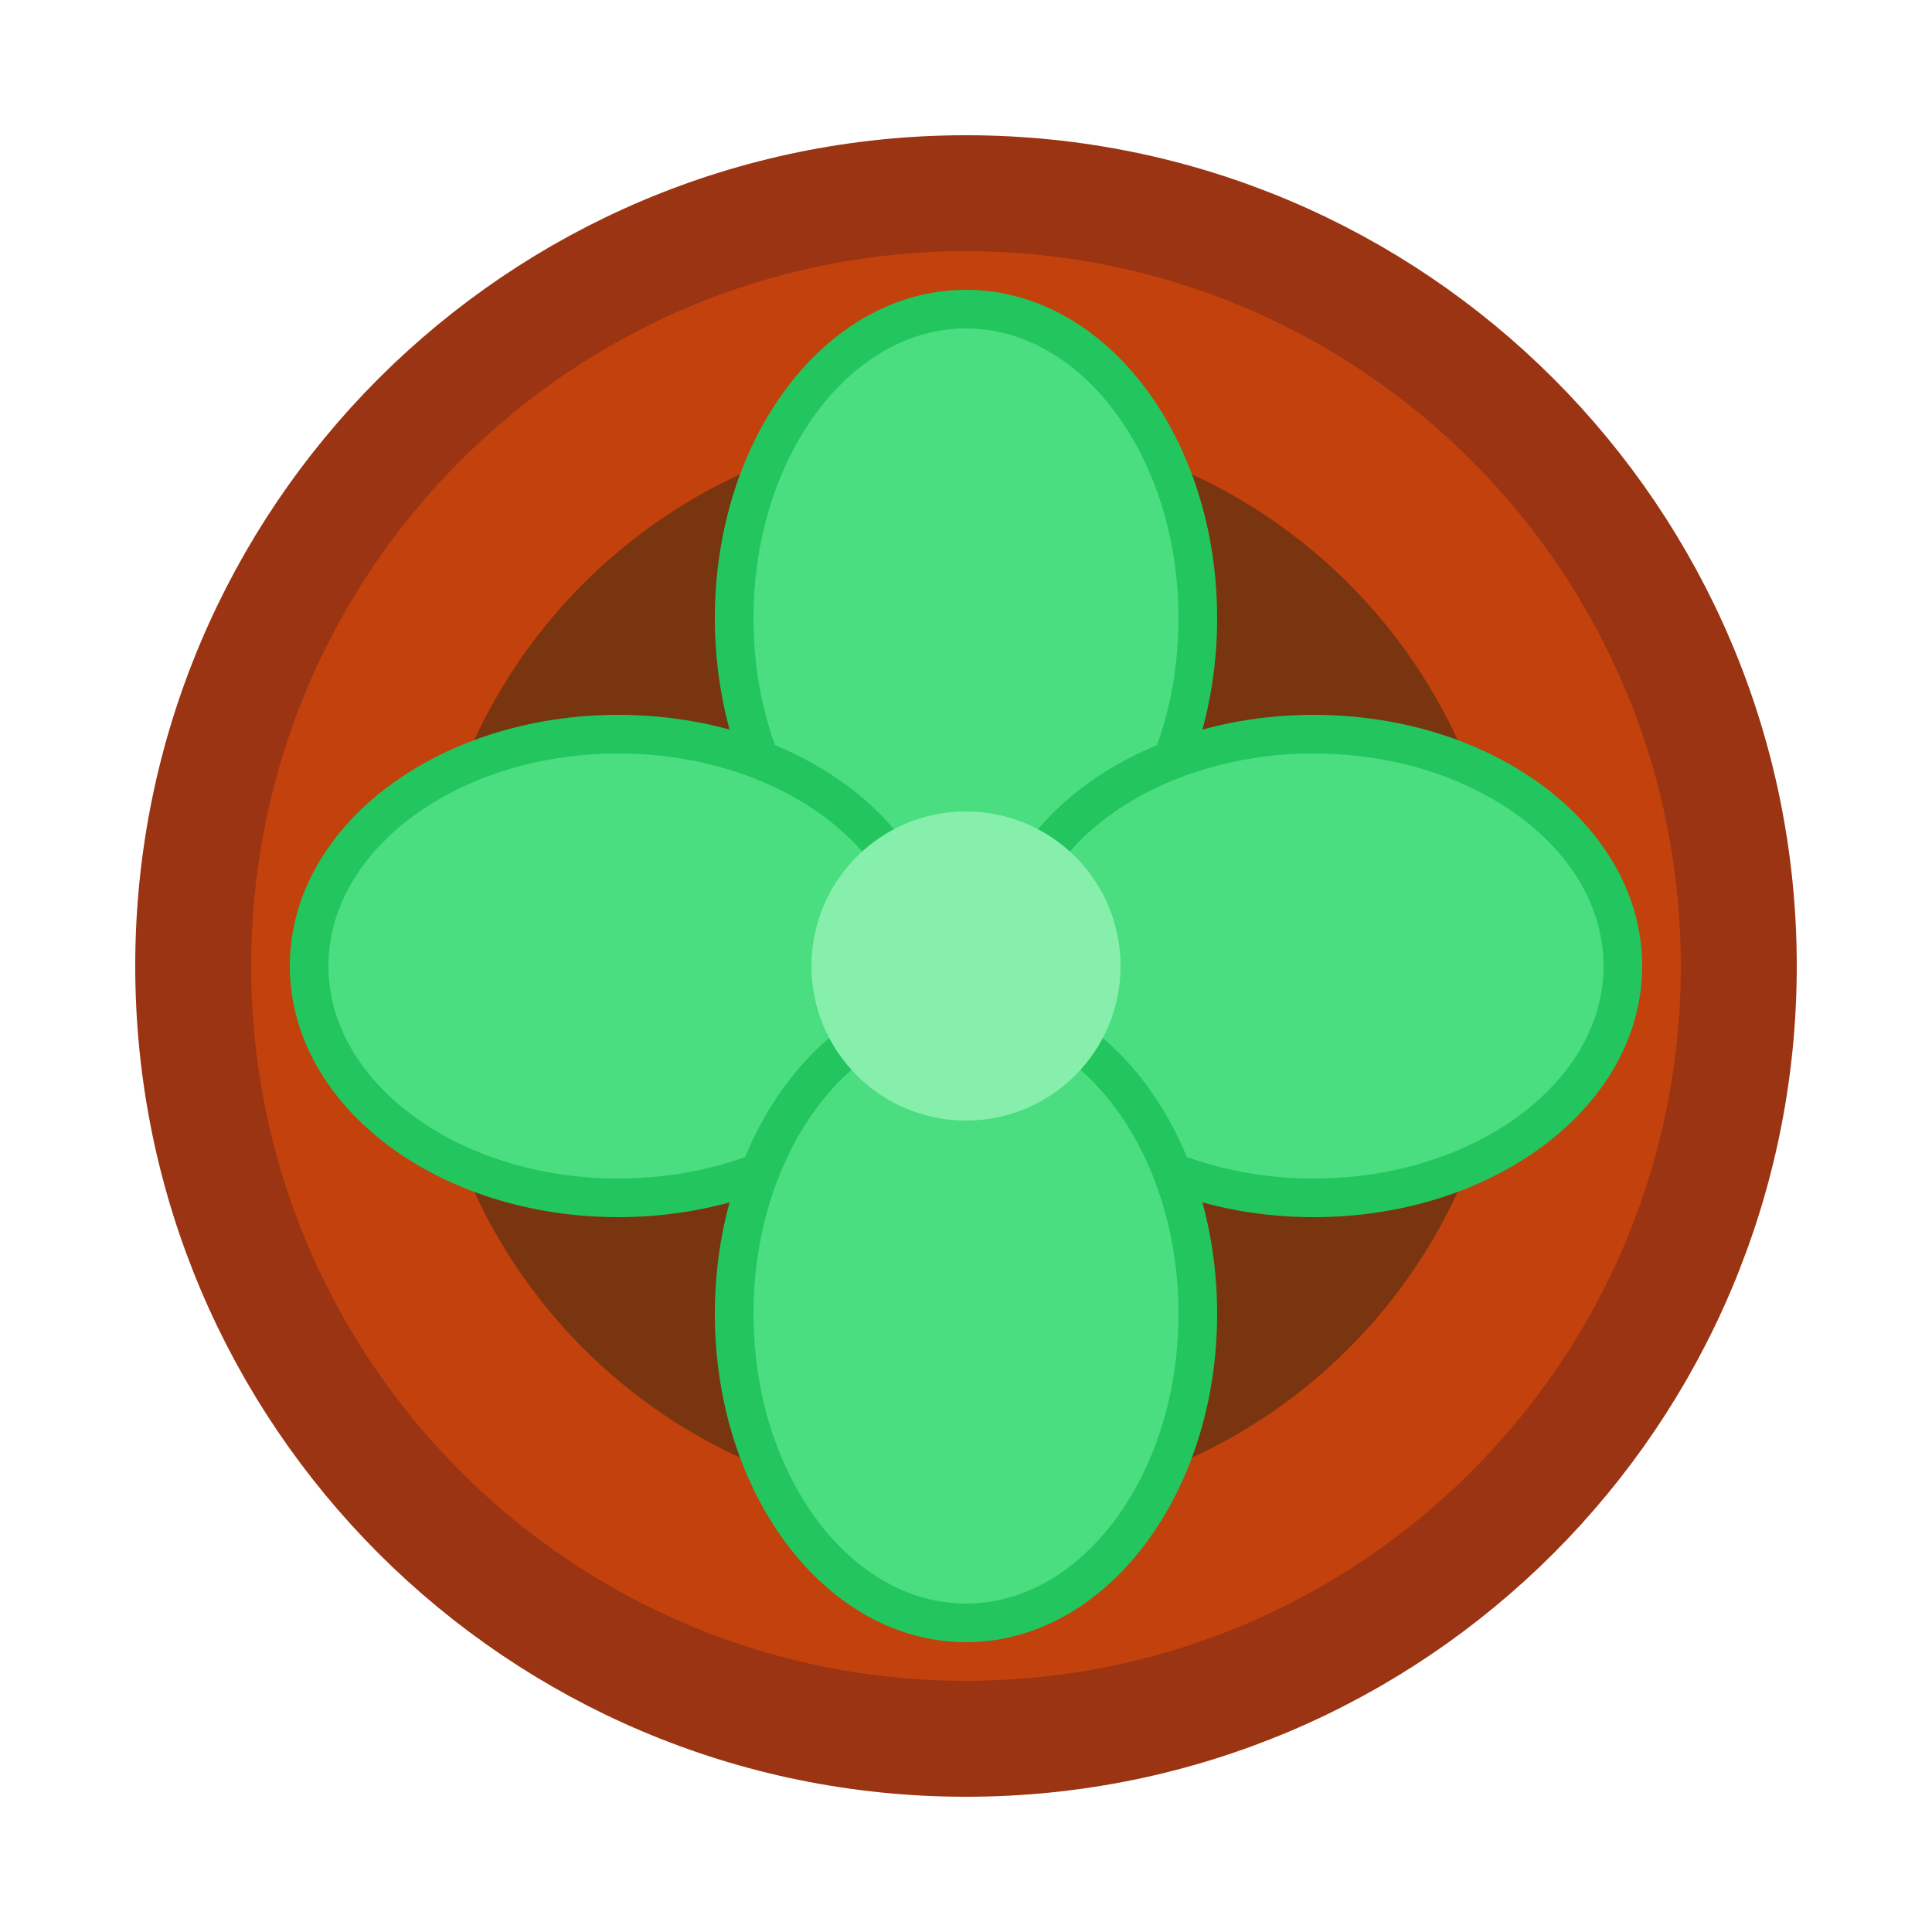
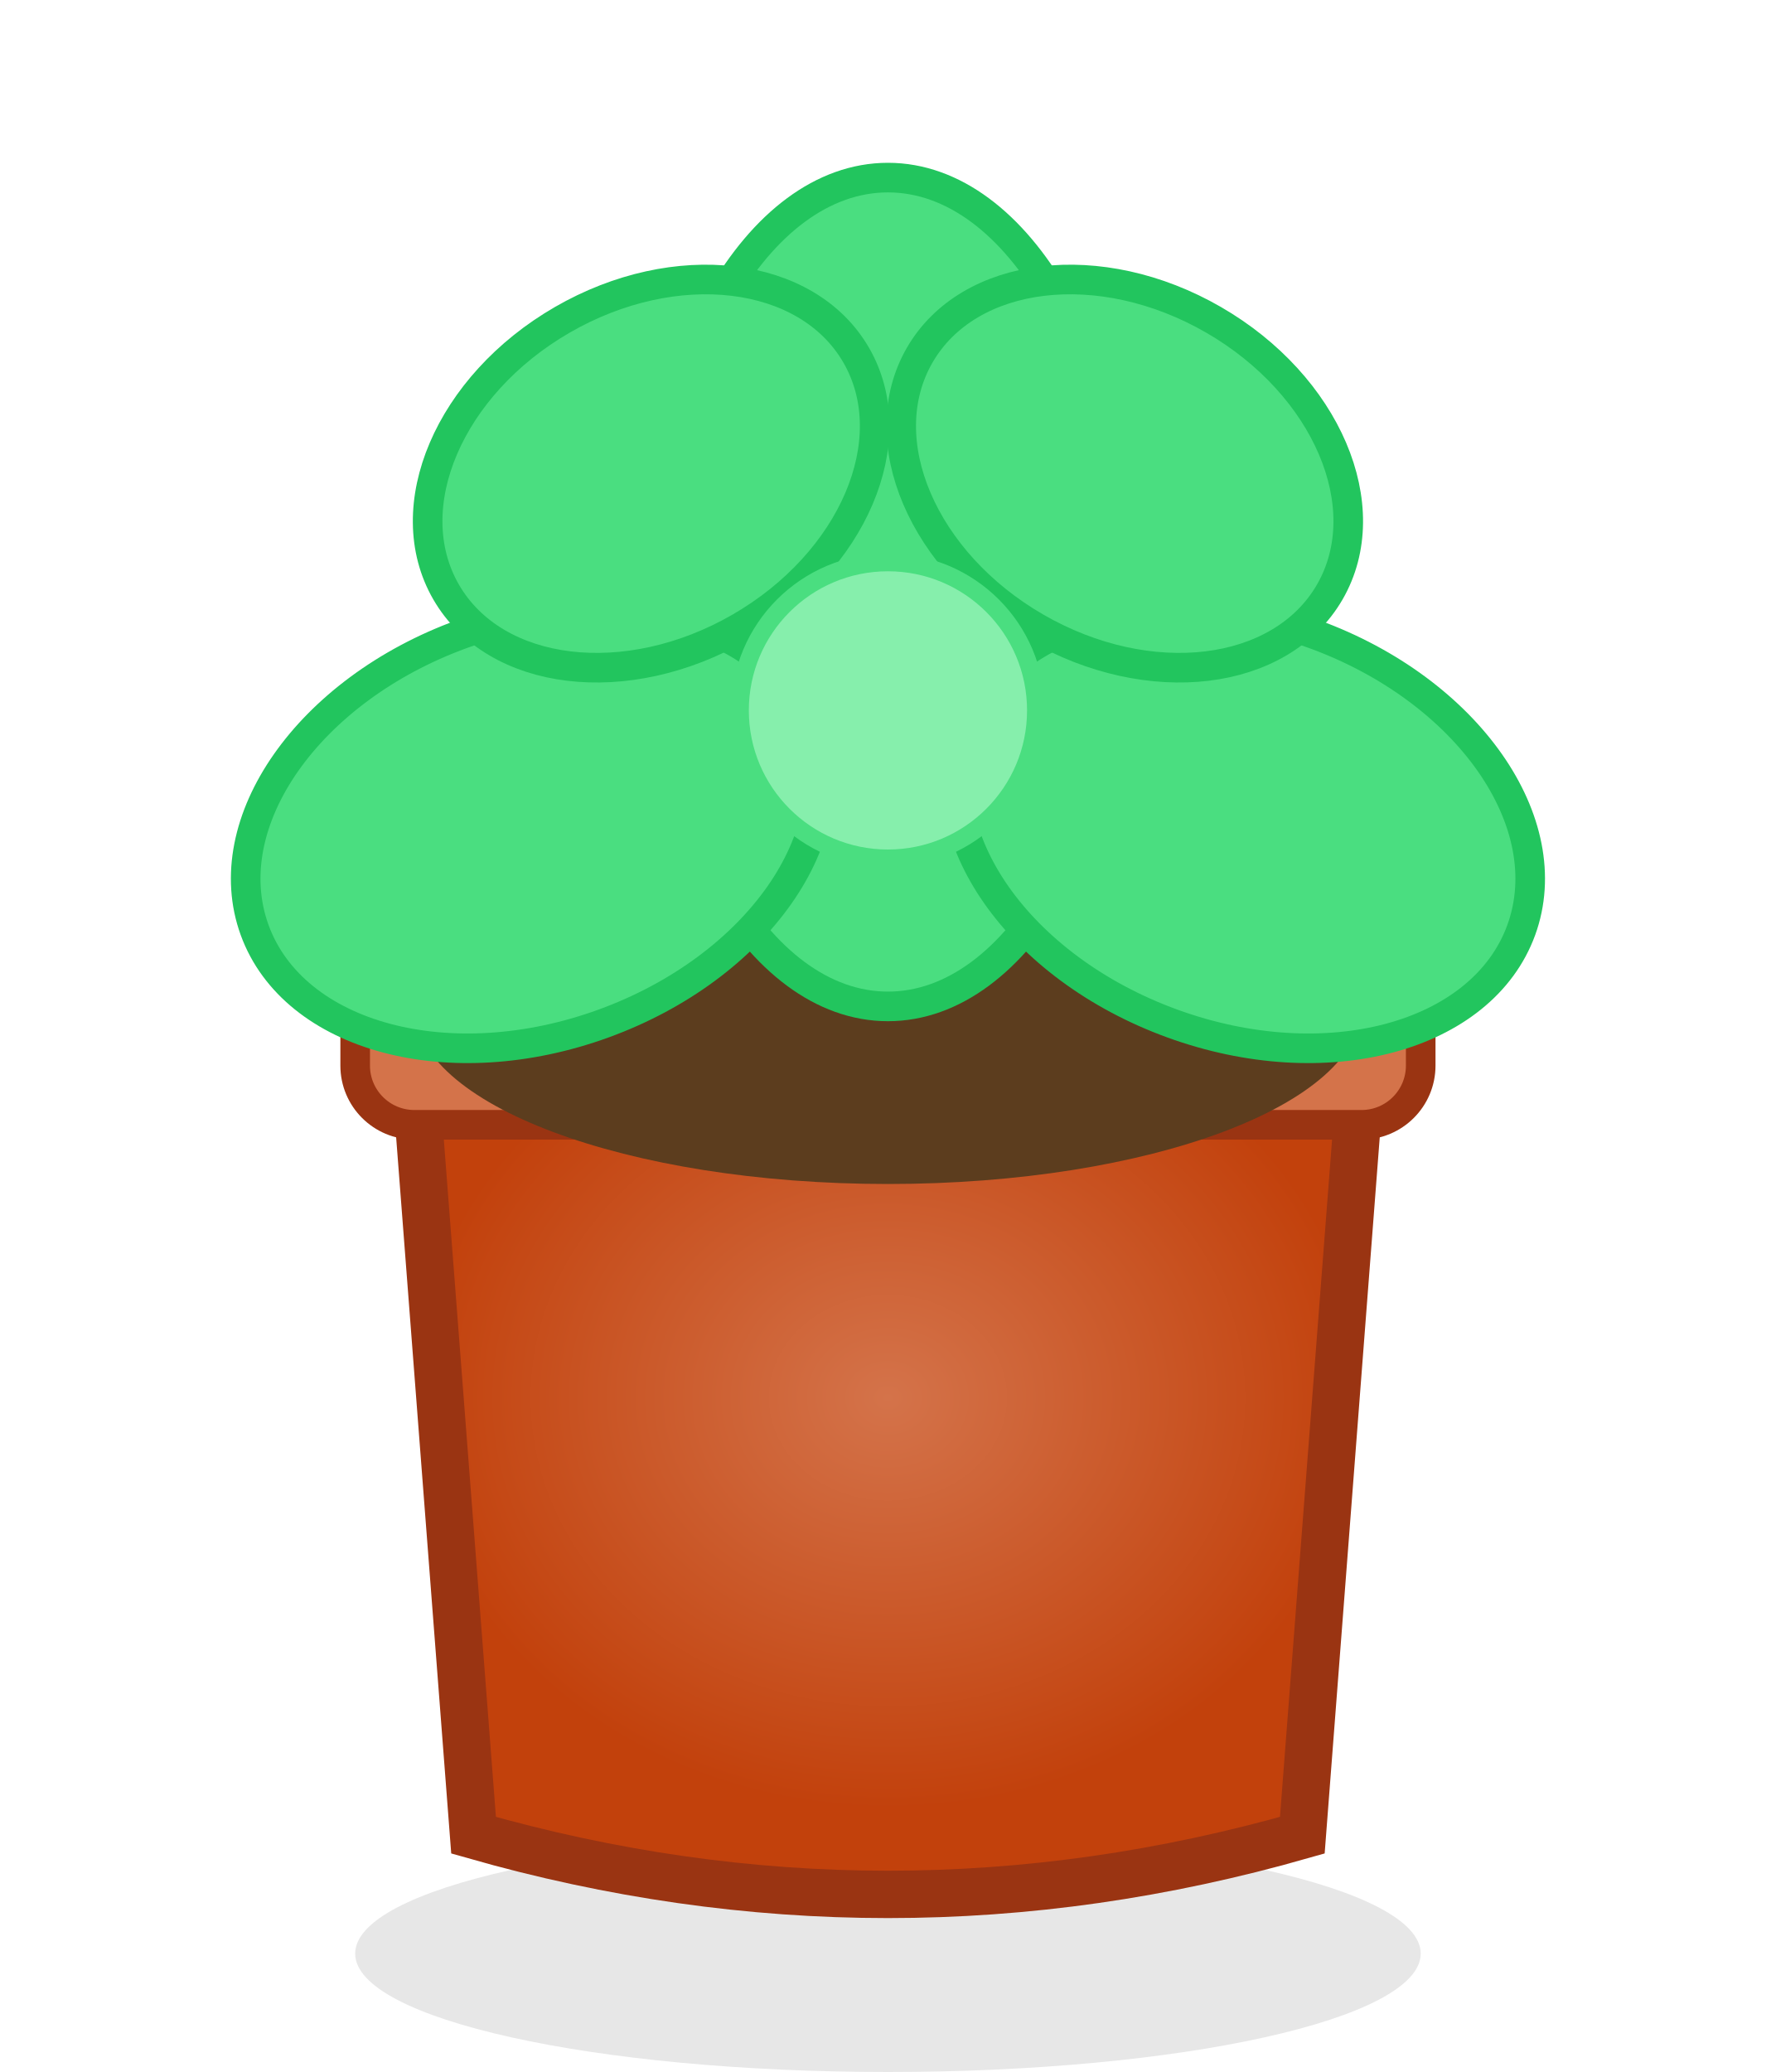
- <svg xmlns="http://www.w3.org/2000/svg" viewBox="0 0 25 25" width="25" height="25">
-   <circle cx="12.5" cy="12.5" r="10" fill="#C2410C" stroke="#9A3412" stroke-width="1.5" />
-   <circle cx="12.5" cy="12.5" r="7" fill="#78350F" />
+ <svg xmlns="http://www.w3.org/2000/svg" viewBox="0 0 30 35" width="30" height="35">
+   <defs>
+     <radialGradient id="potG" cx="50%" cy="40%">
+       <stop offset="0%" style="stop-color:#D4734A" />
+       <stop offset="100%" style="stop-color:#C2410C" />
+     </radialGradient>
+   </defs>
+   <ellipse cx="15" cy="33" rx="9" ry="2" fill="#00000018" />
+   <path d="M 7 18 L 8 31 Q 15 33 22 31 L 23 18 Z" fill="url(#potG)" stroke="#9A3412" stroke-width="0.8" />
+   <rect x="6" y="16" width="18" height="3" rx="1" fill="#D4734A" stroke="#9A3412" stroke-width="0.5" />
+   <ellipse cx="15" cy="17" rx="8" ry="3" fill="#5C3D1E" />
  <g fill="#4ADE80" stroke="#22C55E" stroke-width="0.5">
-     <ellipse cx="12.5" cy="8" rx="3" ry="4" />
-     <ellipse cx="8" cy="12.5" rx="4" ry="3" />
-     <ellipse cx="17" cy="12.5" rx="4" ry="3" />
-     <ellipse cx="12.5" cy="17" rx="3" ry="4" />
+     <ellipse cx="15" cy="10" rx="4" ry="7" />
+     <ellipse cx="9" cy="14" rx="5" ry="3.5" transform="rotate(-20 9 14)" />
+     <ellipse cx="21" cy="14" rx="5" ry="3.5" transform="rotate(20 21 14)" />
+     <ellipse cx="11" cy="8" rx="4" ry="3" transform="rotate(-30 11 8)" />
+     <ellipse cx="19" cy="8" rx="4" ry="3" transform="rotate(30 19 8)" />
  </g>
-   <circle cx="12.5" cy="12.5" r="2" fill="#86EFAC" />
+   <circle cx="15" cy="12" r="2.5" fill="#86EFAC" stroke="#4ADE80" stroke-width="0.3" />
</svg>
